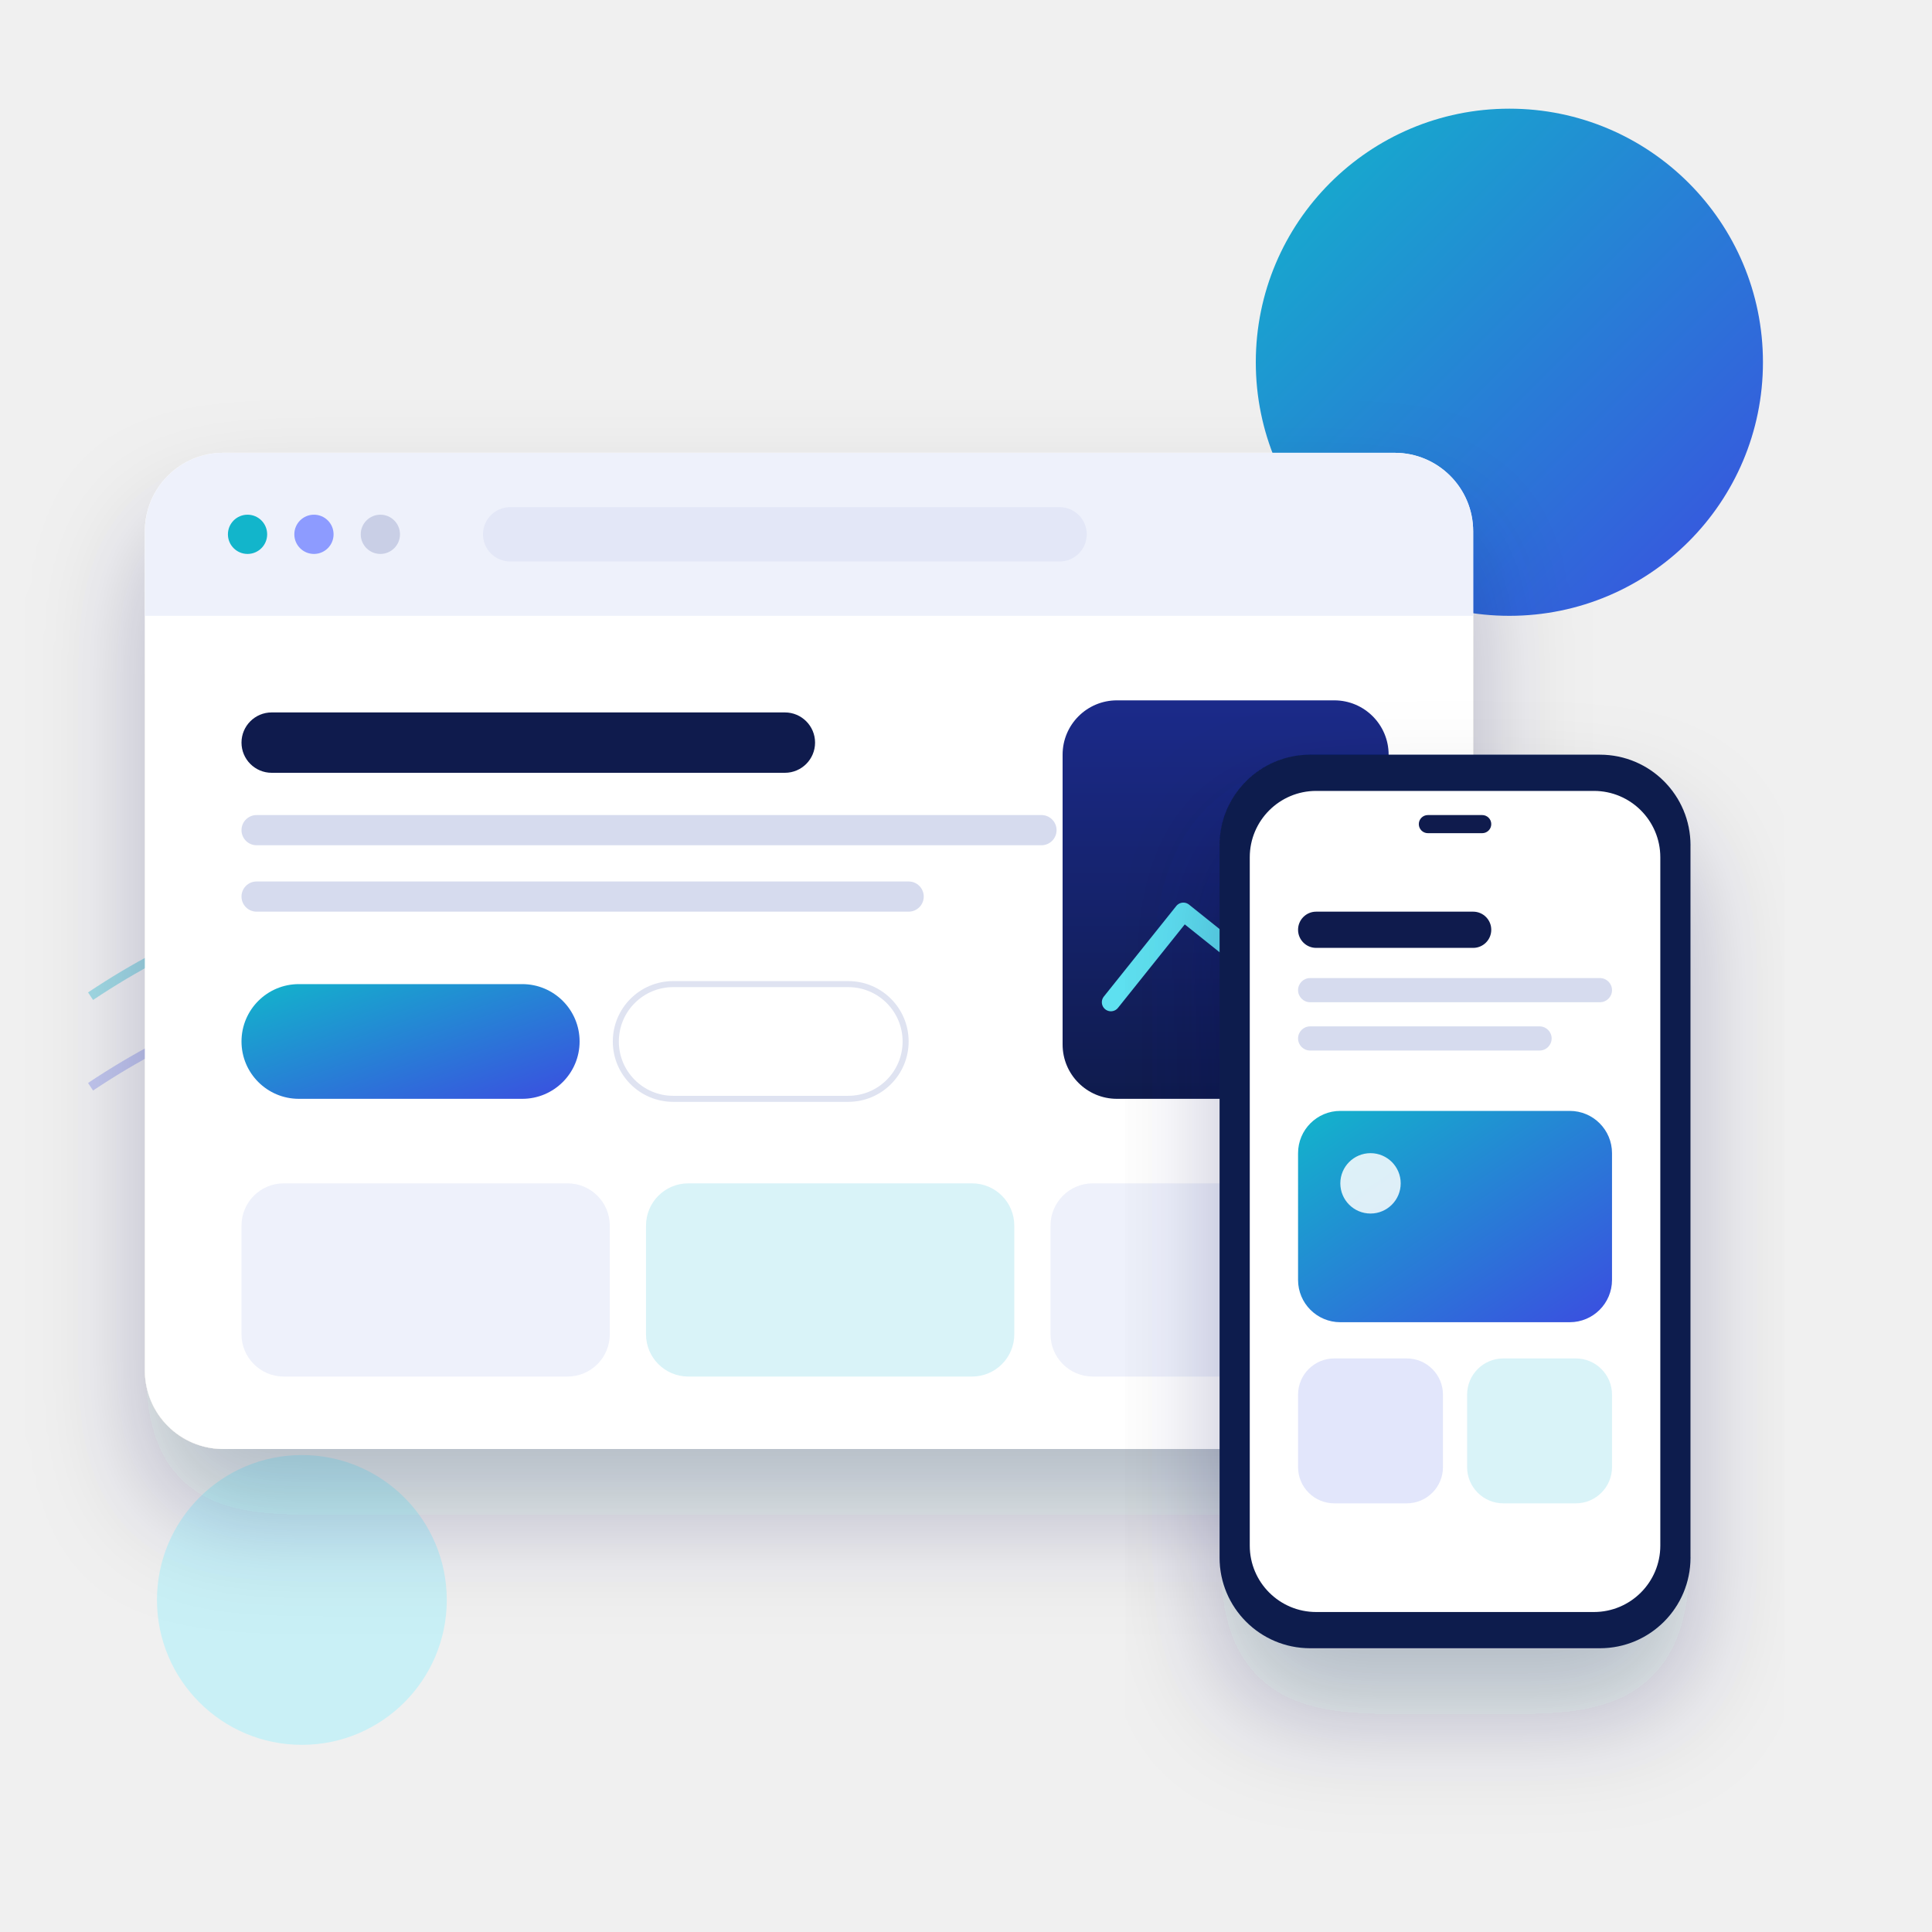
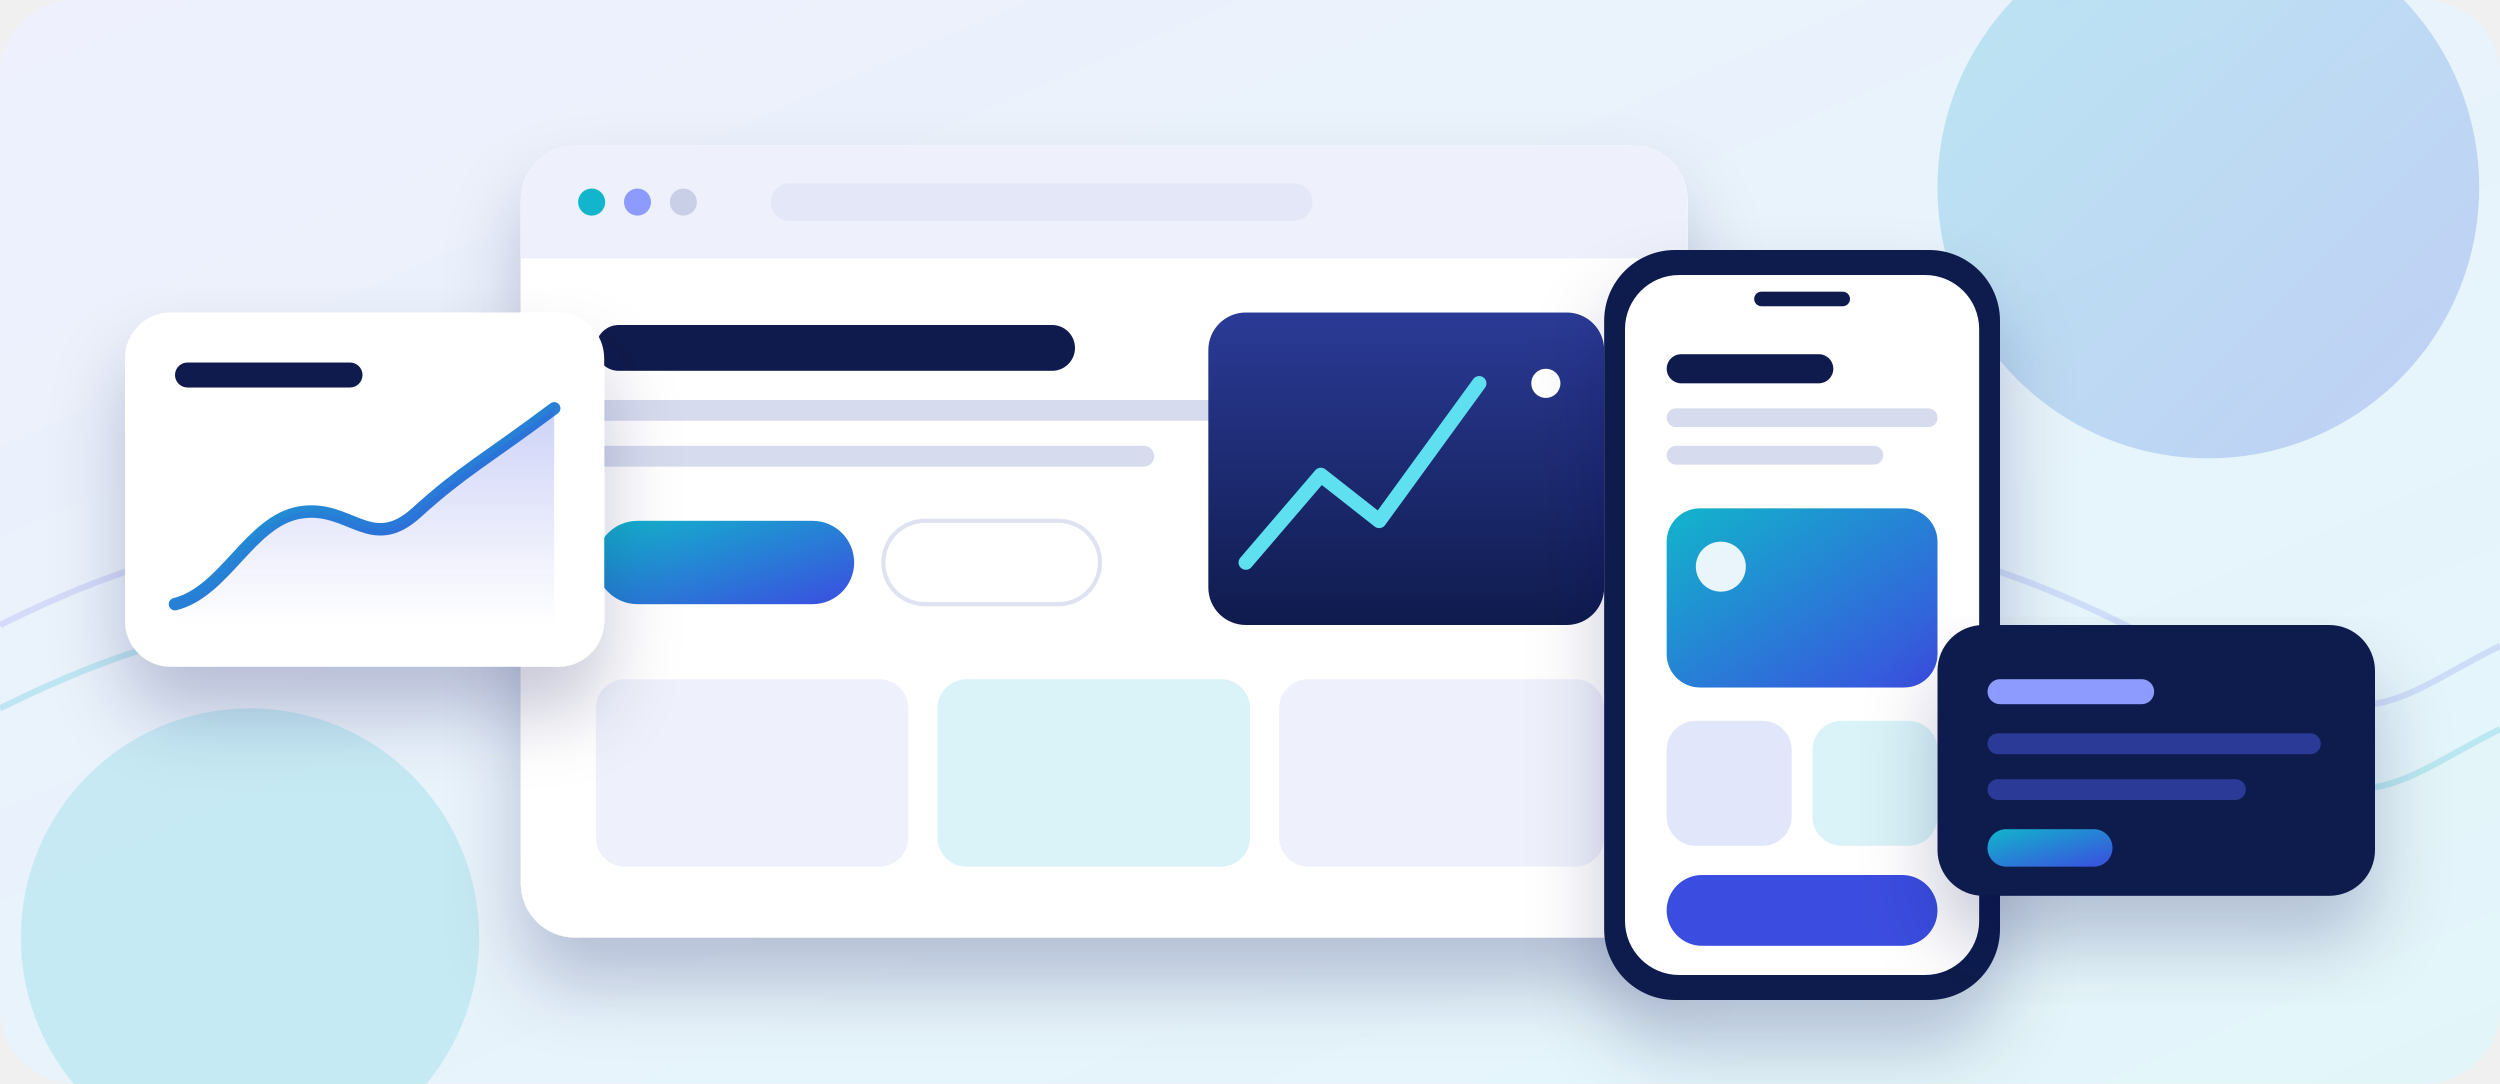
- <svg xmlns="http://www.w3.org/2000/svg" viewBox="0 0 640 640" fill="none">
+ <svg xmlns="http://www.w3.org/2000/svg" viewBox="0 0 1200 520" fill="none">
  <defs>
    <linearGradient id="b" x1="0" y1="0" x2="1" y2="1">
      <stop stop-color="#12b5cb" />
      <stop offset="1" stop-color="#3b4de0" />
    </linearGradient>
    <linearGradient id="n" x1="0" y1="0" x2="0" y2="1">
-       <stop stop-color="#1b2a8a" />
+       <stop stop-color="#2b3a96" />
      <stop offset="1" stop-color="#0f1b4d" />
    </linearGradient>
+     <linearGradient id="bg" x1="0" y1="0" x2="1" y2="1">
+       <stop stop-color="#eef0fd" />
+       <stop offset="1" stop-color="#e2f6fa" />
+     </linearGradient>
+     <linearGradient id="area" x1="0" y1="0" x2="0" y2="1">
+       <stop stop-color="#3b4de0" stop-opacity=".25" />
+       <stop offset="1" stop-color="#3b4de0" stop-opacity="0" />
+     </linearGradient>
    <filter id="s" x="-20%" y="-20%" width="140%" height="160%">
-       <feDropShadow dx="0" dy="22" stdDeviation="18" flood-color="#0f1b4d" flood-opacity=".25" />
+       <feDropShadow dx="0" dy="22" stdDeviation="18" flood-color="#0f1b4d" flood-opacity=".22" />
    </filter>
  </defs>
-   <circle cx="500" cy="120" r="84" fill="url(#b)" />
-   <circle cx="100" cy="530" r="48" fill="#c9f0f6" />
-   <path d="M30 330c60-40 110-40 170 0s110 40 170 0" stroke="#12b5cb" stroke-opacity=".35" stroke-width="3" fill="none" />
-   <path d="M30 360c60-40 110-40 170 0s110 40 170 0" stroke="#3b4de0" stroke-opacity=".25" stroke-width="3" fill="none" />
+   <rect width="1200" height="520" rx="36" fill="url(#bg)" />
+   <circle cx="1060" cy="90" r="130" fill="url(#b)" fill-opacity=".22" />
+   <circle cx="120" cy="450" r="110" fill="#12b5cb" fill-opacity=".16" />
+   <path d="M0 300c120-60 220-60 340 0s220 60 340 0 220-60 340 0 120 40 180 10" stroke="#3b4de0" stroke-opacity=".14" stroke-width="3" />
+   <path d="M0 340c120-60 220-60 340 0s220 60 340 0 220-60 340 0 120 40 180 10" stroke="#12b5cb" stroke-opacity=".2" stroke-width="3" />
  <g filter="url(#s)">
-     <rect x="48" y="150" width="440" height="330" rx="26" fill="#fff" />
+     <rect x="250" y="70" width="560" height="380" rx="26" fill="#fff" />
  </g>
-   <path d="M48 176a26 26 0 0126-26h388a26 26 0 0126 26v28H48v-28z" fill="#eef1fb" />
-   <circle cx="82" cy="177" r="6.5" fill="#12b5cb" />
-   <circle cx="104" cy="177" r="6.5" fill="#8d9bff" />
-   <circle cx="126" cy="177" r="6.5" fill="#c9cfe6" />
-   <rect x="160" y="168" width="200" height="18" rx="9" fill="#e3e7f7" />
-   <rect x="80" y="236" width="190" height="20" rx="10" fill="#0f1b4d" />
-   <rect x="80" y="270" width="270" height="10" rx="5" fill="#d6dbee" />
-   <rect x="80" y="292" width="226" height="10" rx="5" fill="#d6dbee" />
-   <rect x="80" y="326" width="112" height="38" rx="19" fill="url(#b)" />
-   <rect x="204" y="326" width="96" height="38" rx="19" fill="#fff" stroke="#dfe3f1" stroke-width="2" />
-   <rect x="352" y="232" width="108" height="132" rx="18" fill="url(#n)" />
-   <path d="M368 332l24-30 20 16 32-44" stroke="#5ee0f0" stroke-width="6" stroke-linecap="round" stroke-linejoin="round" />
-   <circle cx="444" cy="274" r="6" fill="#fff" />
-   <rect x="80" y="392" width="122" height="64" rx="14" fill="#eef1fb" />
-   <rect x="214" y="392" width="122" height="64" rx="14" fill="#d9f3f8" />
-   <rect x="348" y="392" width="112" height="64" rx="14" fill="#eef1fb" />
+   <path d="M250 96a26 26 0 0126-26h508a26 26 0 0126 26v28H250V96z" fill="#eef1fb" />
+   <circle cx="284" cy="97" r="6.5" fill="#12b5cb" />
+   <circle cx="306" cy="97" r="6.5" fill="#8d9bff" />
+   <circle cx="328" cy="97" r="6.5" fill="#c9cfe6" />
+   <rect x="370" y="88" width="260" height="18" rx="9" fill="#e3e7f7" />
+   <rect x="286" y="156" width="230" height="22" rx="11" fill="#0f1b4d" />
+   <rect x="286" y="192" width="320" height="10" rx="5" fill="#d6dbee" />
+   <rect x="286" y="214" width="268" height="10" rx="5" fill="#d6dbee" />
+   <rect x="286" y="250" width="124" height="40" rx="20" fill="url(#b)" />
+   <rect x="424" y="250" width="104" height="40" rx="20" fill="#fff" stroke="#dfe3f1" stroke-width="2" />
+   <rect x="580" y="150" width="190" height="150" rx="18" fill="url(#n)" />
+   <path d="M598 270l36-42 28 22 48-66" stroke="#5ee0f0" stroke-width="7" stroke-linecap="round" stroke-linejoin="round" />
+   <circle cx="742" cy="184" r="7" fill="#fff" />
+   <rect x="286" y="326" width="150" height="90" rx="14" fill="#eef1fb" />
+   <rect x="450" y="326" width="150" height="90" rx="14" fill="#d9f3f8" />
+   <rect x="614" y="326" width="156" height="90" rx="14" fill="#eef1fb" />
  <g filter="url(#s)">
-     <rect x="404" y="250" width="156" height="296" rx="30" fill="#0f1b4d" />
+     <rect x="770" y="120" width="190" height="360" rx="34" fill="#0f1b4d" />
  </g>
-   <rect x="414" y="262" width="136" height="272" rx="22" fill="#fff" />
-   <rect x="470" y="270" width="24" height="6" rx="3" fill="#0f1b4d" />
-   <rect x="430" y="302" width="64" height="12" rx="6" fill="#0f1b4d" />
-   <rect x="430" y="324" width="104" height="8" rx="4" fill="#d6dbee" />
-   <rect x="430" y="340" width="84" height="8" rx="4" fill="#d6dbee" />
-   <rect x="430" y="368" width="104" height="70" rx="14" fill="url(#b)" />
-   <circle cx="454" cy="392" r="10" fill="#fff" fill-opacity=".85" />
-   <rect x="430" y="450" width="48" height="48" rx="12" fill="#e2e6fb" />
-   <rect x="486" y="450" width="48" height="48" rx="12" fill="#d9f3f8" />
+   <rect x="780" y="132" width="170" height="336" rx="26" fill="#fff" />
+   <rect x="842" y="140" width="46" height="7" rx="3.5" fill="#0f1b4d" />
+   <rect x="800" y="170" width="80" height="14" rx="7" fill="#0f1b4d" />
+   <rect x="800" y="196" width="130" height="9" rx="4.5" fill="#d6dbee" />
+   <rect x="800" y="214" width="104" height="9" rx="4.5" fill="#d6dbee" />
+   <rect x="800" y="244" width="130" height="86" rx="16" fill="url(#b)" />
+   <circle cx="826" cy="272" r="12" fill="#fff" fill-opacity=".9" />
+   <rect x="800" y="346" width="60" height="60" rx="14" fill="#e2e6fb" />
+   <rect x="870" y="346" width="60" height="60" rx="14" fill="#d9f3f8" />
+   <rect x="800" y="420" width="130" height="34" rx="17" fill="#3b4de0" />
+   <g filter="url(#s)">
+     <rect x="60" y="150" width="230" height="170" rx="22" fill="#fff" />
+   </g>
+   <rect x="84" y="174" width="90" height="12" rx="6" fill="#0f1b4d" />
+   <path d="M84 290c24-6 36-40 60-44s34 20 56 0 34-26 66-50" stroke="url(#b)" stroke-width="6" stroke-linecap="round" stroke-linejoin="round" />
+   <path d="M84 290c24-6 36-40 60-44s34 20 56 0 34-26 66-50V300H84z" fill="url(#area)" />
+   <g filter="url(#s)">
+     <rect x="930" y="300" width="210" height="130" rx="22" fill="#0f1b4d" />
+   </g>
+   <rect x="954" y="326" width="80" height="12" rx="6" fill="#8d9bff" />
+   <rect x="954" y="352" width="160" height="10" rx="5" fill="#2b3a96" />
+   <rect x="954" y="374" width="124" height="10" rx="5" fill="#2b3a96" />
+   <rect x="954" y="398" width="60" height="18" rx="9" fill="url(#b)" />
</svg>
